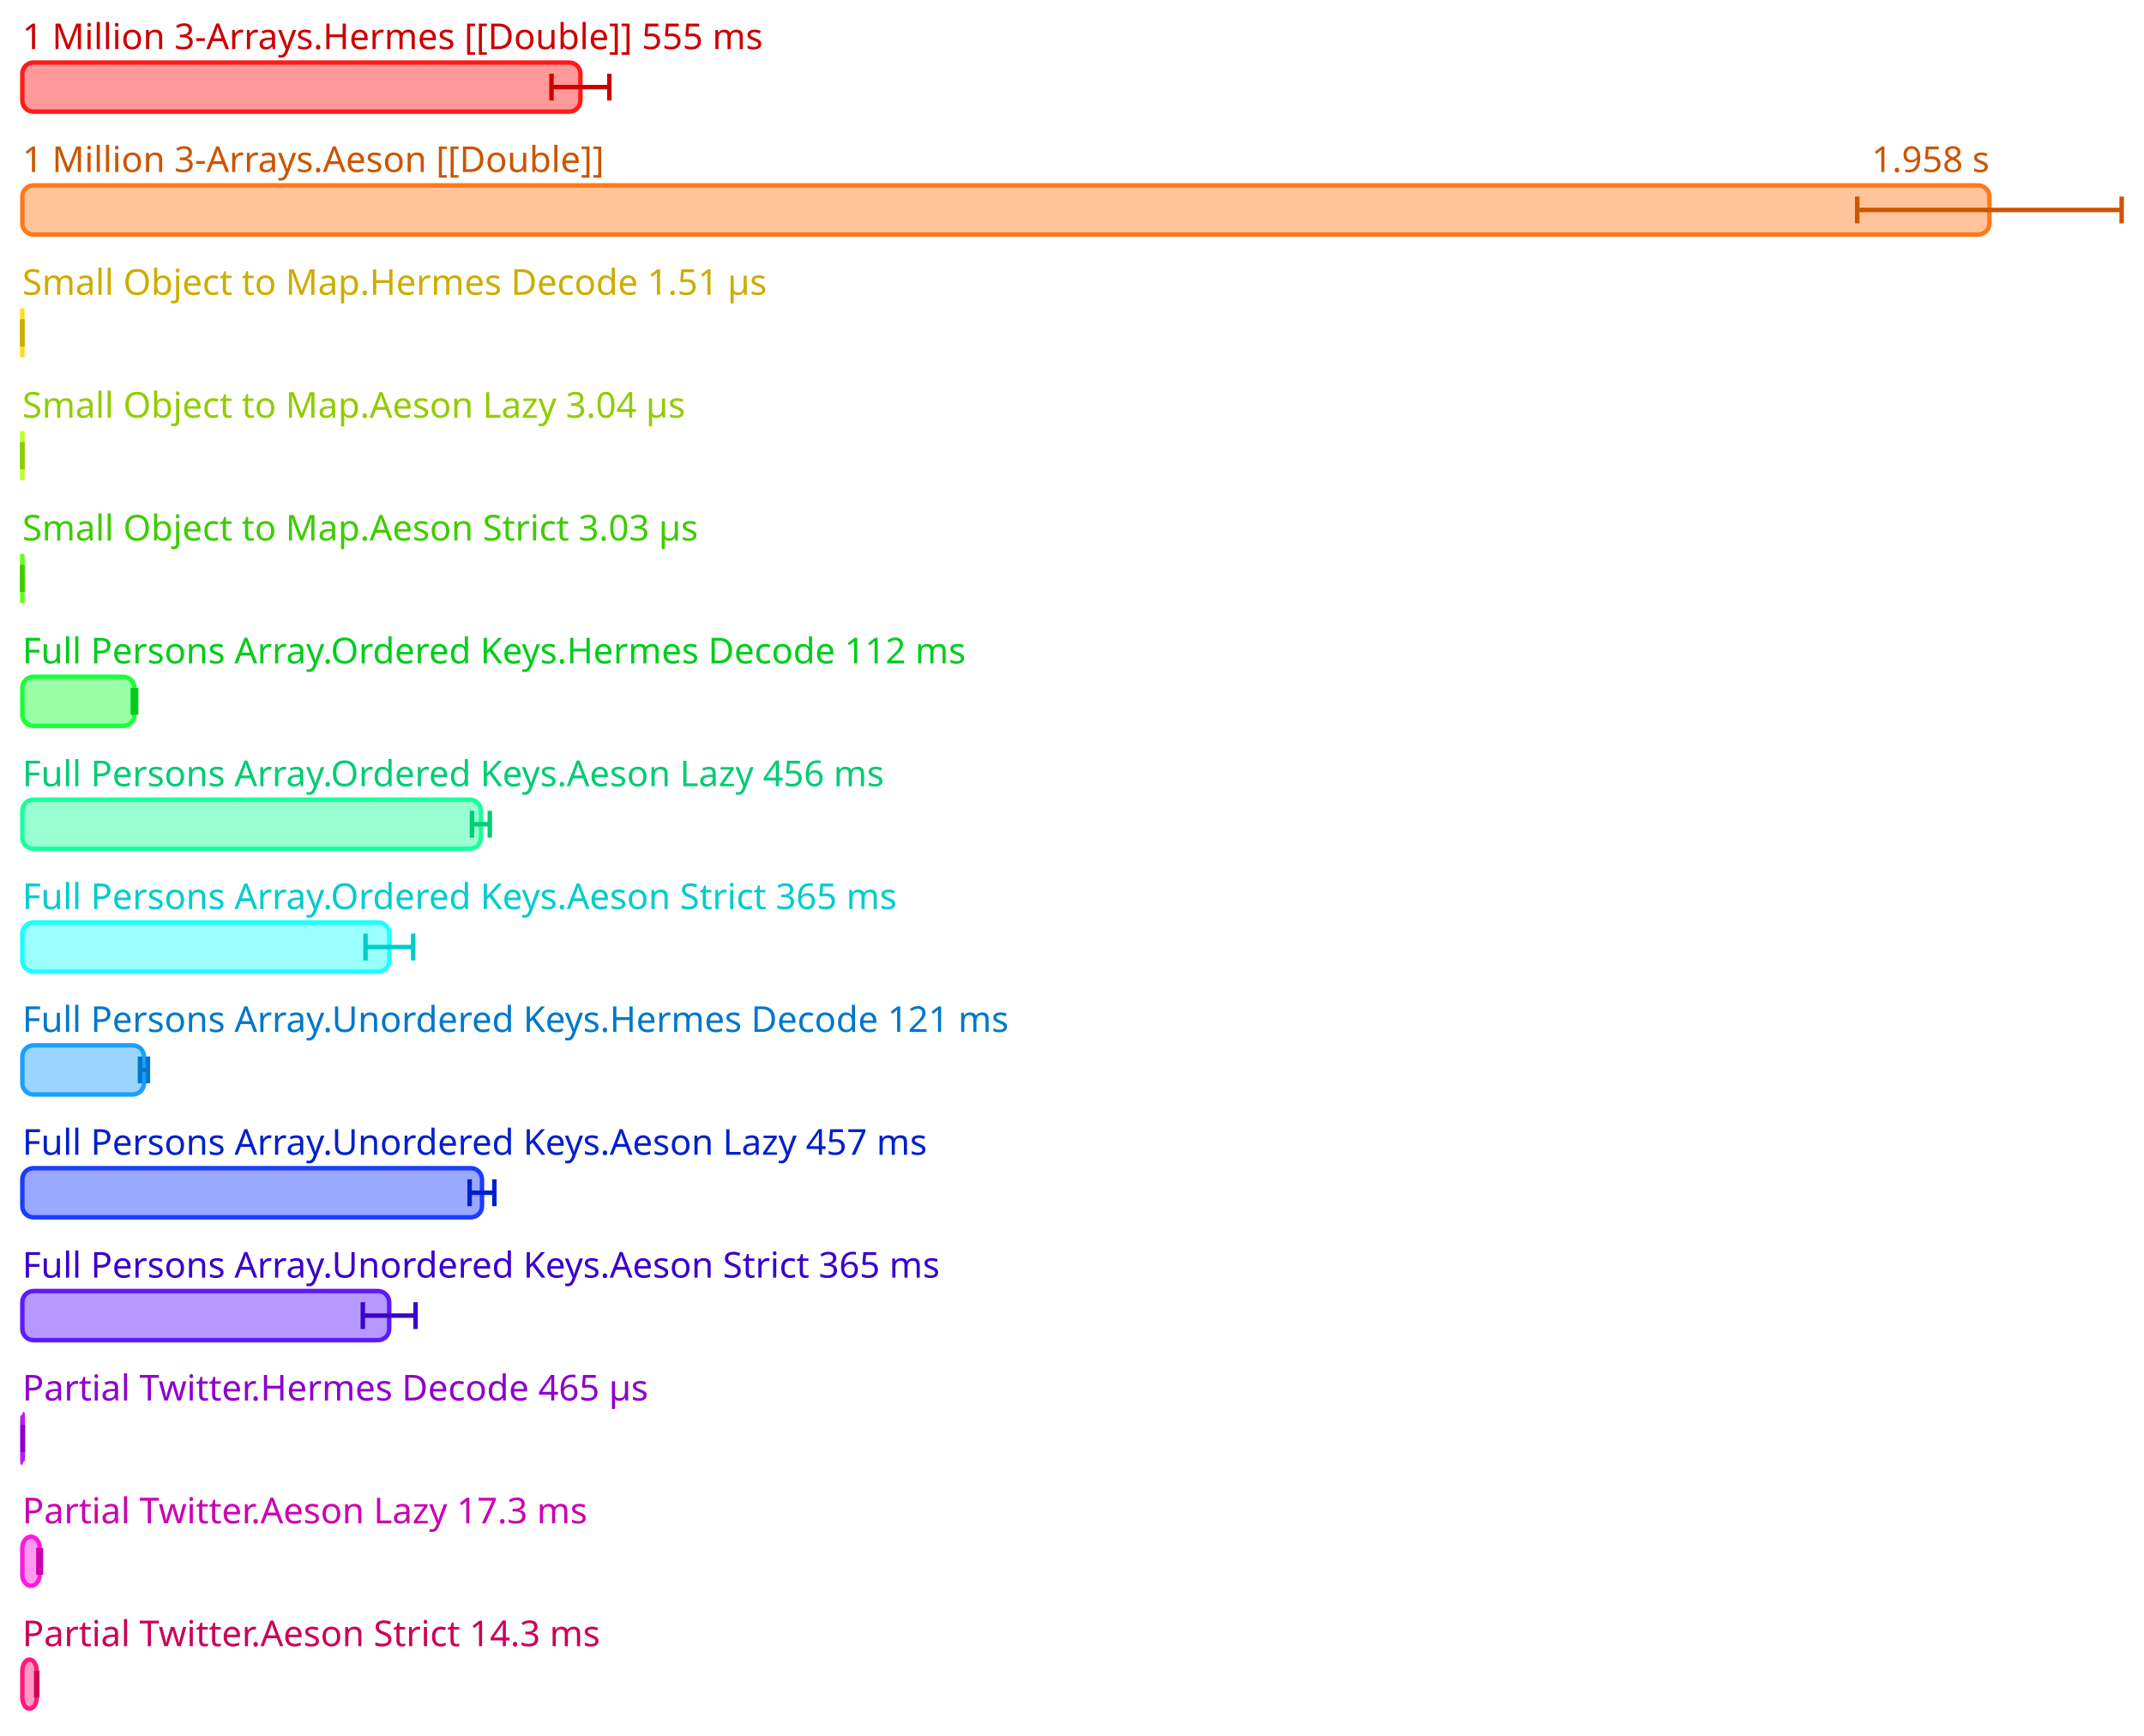
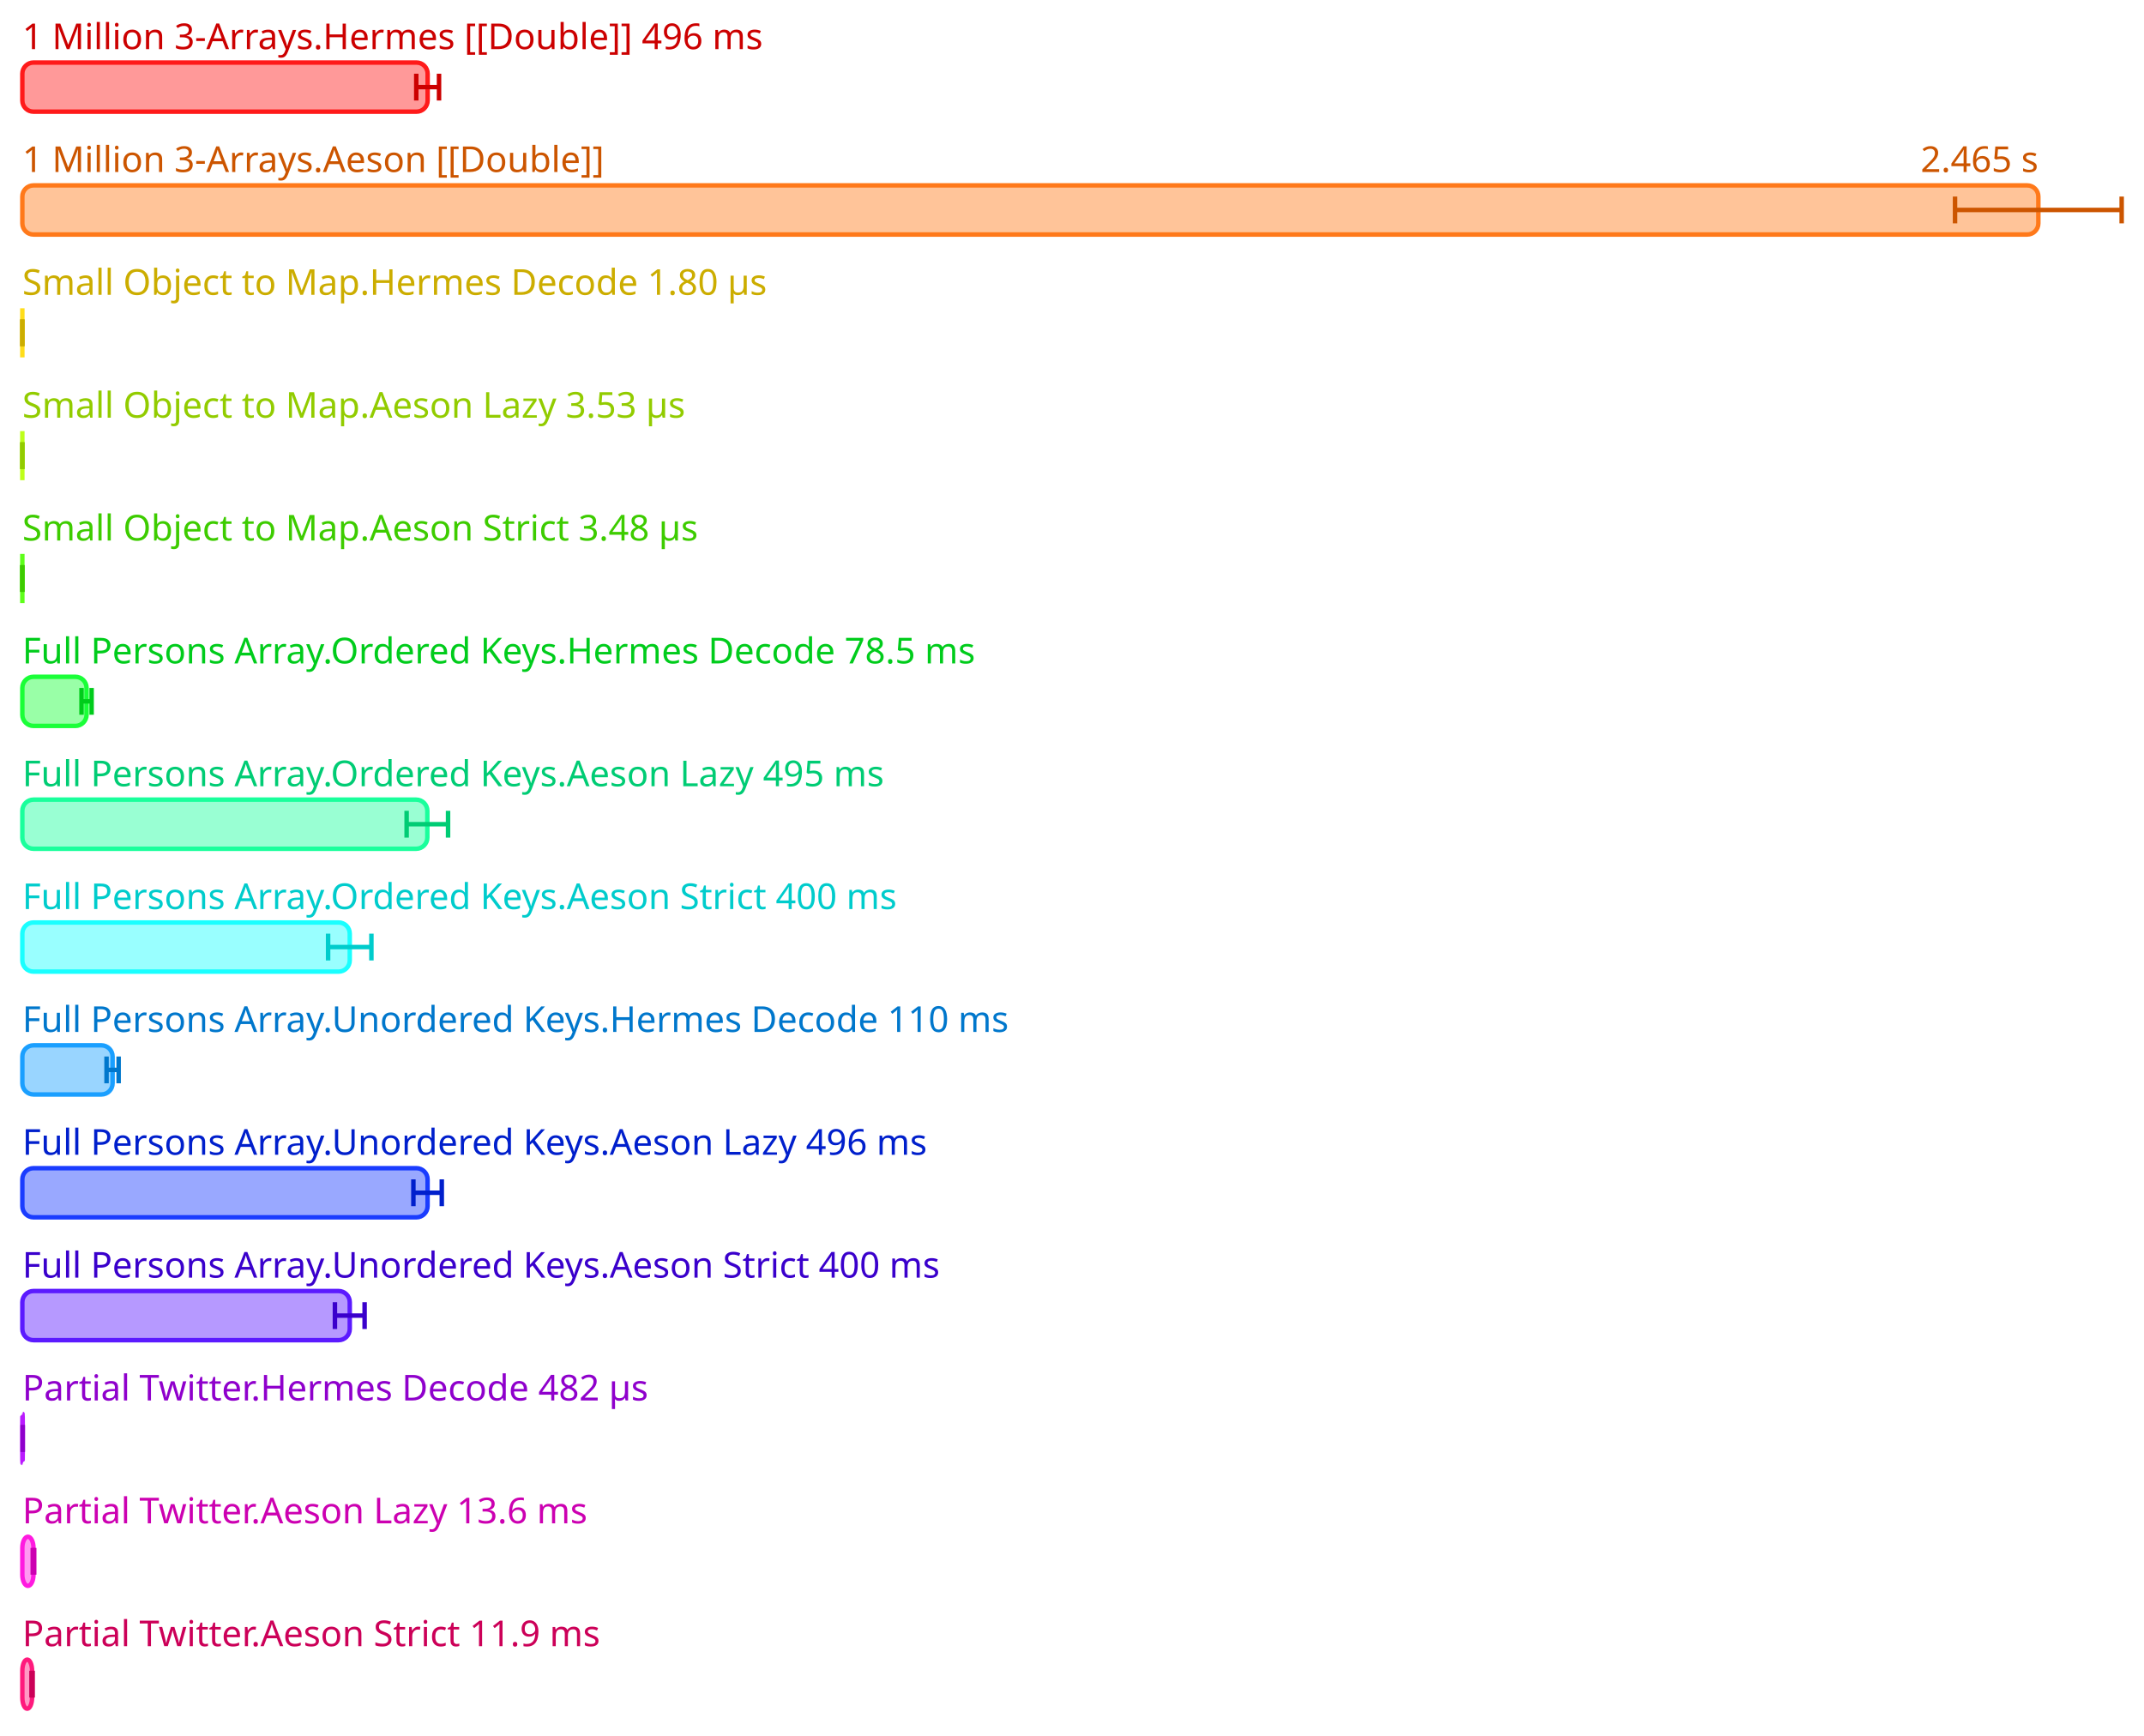
<svg xmlns="http://www.w3.org/2000/svg" height="777" width="960.0" font-size="16" font-family="sans-serif" stroke-width="2">
  <g transform="translate(10.0 0)">
-     <text fill="hsl(0, 100%, 40%)" y="22">1 Million 3-Arrays.Hermes [[Double]] 555  ms</text>
+     <text fill="hsl(0, 100%, 40%)" y="22">1 Million 3-Arrays.Hermes [[Double]] 496  ms</text>
    <g>
-       <rect y="28" rx="5" height="22" width="249.888" fill="hsl(0, 100%, 80%)" stroke="hsl(0, 100%, 55%)" />
+       <rect y="28" rx="5" height="22" width="181.48" fill="hsl(0, 100%, 80%)" stroke="hsl(0, 100%, 55%)" />
      <g stroke="hsl(0, 100%, 40%)">
-         <line x1="236.939" x2="262.836" y1="39" y2="39" />
-         <line x1="236.939" x2="236.939" y1="33" y2="45" />
-         <line x1="262.836" x2="262.836" y1="33" y2="45" />
+         <line x1="176.384" x2="186.576" y1="39" y2="39" />
+         <line x1="176.384" x2="176.384" y1="33" y2="45" />
+         <line x1="186.576" x2="186.576" y1="33" y2="45" />
      </g>
    </g>
    <g fill="hsl(25, 100%, 40%)">
      <text y="77">1 Million 3-Arrays.Aeson [[Double]]</text>
-       <text y="77" x="880.799" text-anchor="end">1.958 s</text>
+       <text y="77" x="902.695" text-anchor="end">2.465 s</text>
    </g>
    <g>
-       <rect y="83" rx="5" height="22" width="880.799" fill="hsl(25, 100%, 80%)" stroke="hsl(25, 100%, 55%)" />
+       <rect y="83" rx="5" height="22" width="902.695" fill="hsl(25, 100%, 80%)" stroke="hsl(25, 100%, 55%)" />
      <g stroke="hsl(25, 100%, 40%)">
-         <line x1="821.597" x2="940.0" y1="94" y2="94" />
-         <line x1="821.597" x2="821.597" y1="88" y2="100" />
+         <line x1="865.39" x2="940.0" y1="94" y2="94" />
+         <line x1="865.39" x2="865.39" y1="88" y2="100" />
        <line x1="940.0" x2="940.0" y1="88" y2="100" />
      </g>
    </g>
-     <text fill="hsl(51, 100%, 40%)" y="132">Small Object to Map.Hermes Decode 1.51 μs</text>
+     <text fill="hsl(51, 100%, 40%)" y="132">Small Object to Map.Hermes Decode 1.80 μs</text>
    <g>
      <rect y="138" rx="5" height="22" width="0.001" fill="hsl(51, 100%, 80%)" stroke="hsl(51, 100%, 55%)" />
      <g stroke="hsl(51, 100%, 40%)">
        <line x1="0.001" x2="0.001" y1="149" y2="149" />
        <line x1="0.001" x2="0.001" y1="143" y2="155" />
        <line x1="0.001" x2="0.001" y1="143" y2="155" />
      </g>
    </g>
-     <text fill="hsl(77, 100%, 40%)" y="187">Small Object to Map.Aeson Lazy 3.04 μs</text>
+     <text fill="hsl(77, 100%, 40%)" y="187">Small Object to Map.Aeson Lazy 3.53 μs</text>
    <g>
      <rect y="193" rx="5" height="22" width="0.001" fill="hsl(77, 100%, 80%)" stroke="hsl(77, 100%, 55%)" />
      <g stroke="hsl(77, 100%, 40%)">
        <line x1="0.001" x2="0.001" y1="204" y2="204" />
        <line x1="0.001" x2="0.001" y1="198" y2="210" />
        <line x1="0.001" x2="0.001" y1="198" y2="210" />
      </g>
    </g>
-     <text fill="hsl(102, 100%, 40%)" y="242">Small Object to Map.Aeson Strict 3.03 μs</text>
+     <text fill="hsl(102, 100%, 40%)" y="242">Small Object to Map.Aeson Strict 3.48 μs</text>
    <g>
      <rect y="248" rx="5" height="22" width="0.001" fill="hsl(102, 100%, 80%)" stroke="hsl(102, 100%, 55%)" />
      <g stroke="hsl(102, 100%, 40%)">
        <line x1="0.001" x2="0.001" y1="259" y2="259" />
        <line x1="0.001" x2="0.001" y1="253" y2="265" />
        <line x1="0.001" x2="0.001" y1="253" y2="265" />
      </g>
    </g>
-     <text fill="hsl(128, 100%, 40%)" y="297">Full Persons Array.Ordered Keys.Hermes Decode 112  ms</text>
+     <text fill="hsl(128, 100%, 40%)" y="297">Full Persons Array.Ordered Keys.Hermes Decode 78.5 ms</text>
    <g>
-       <rect y="303" rx="5" height="22" width="50.217" fill="hsl(128, 100%, 80%)" stroke="hsl(128, 100%, 55%)" />
+       <rect y="303" rx="5" height="22" width="28.758" fill="hsl(128, 100%, 80%)" stroke="hsl(128, 100%, 55%)" />
      <g stroke="hsl(128, 100%, 40%)">
-         <line x1="49.487" x2="50.948" y1="314" y2="314" />
-         <line x1="49.487" x2="49.487" y1="308" y2="320" />
-         <line x1="50.948" x2="50.948" y1="308" y2="320" />
+         <line x1="26.498" x2="31.019" y1="314" y2="314" />
+         <line x1="26.498" x2="26.498" y1="308" y2="320" />
+         <line x1="31.019" x2="31.019" y1="308" y2="320" />
      </g>
    </g>
-     <text fill="hsl(154, 100%, 40%)" y="352">Full Persons Array.Ordered Keys.Aeson Lazy 456  ms</text>
+     <text fill="hsl(154, 100%, 40%)" y="352">Full Persons Array.Ordered Keys.Aeson Lazy 495  ms</text>
    <g>
-       <rect y="358" rx="5" height="22" width="205.329" fill="hsl(154, 100%, 80%)" stroke="hsl(154, 100%, 55%)" />
+       <rect y="358" rx="5" height="22" width="181.344" fill="hsl(154, 100%, 80%)" stroke="hsl(154, 100%, 55%)" />
      <g stroke="hsl(154, 100%, 40%)">
-         <line x1="201.349" x2="209.309" y1="369" y2="369" />
-         <line x1="201.349" x2="201.349" y1="363" y2="375" />
-         <line x1="209.309" x2="209.309" y1="363" y2="375" />
+         <line x1="172.068" x2="190.621" y1="369" y2="369" />
+         <line x1="172.068" x2="172.068" y1="363" y2="375" />
+         <line x1="190.621" x2="190.621" y1="363" y2="375" />
      </g>
    </g>
-     <text fill="hsl(180, 100%, 40%)" y="407">Full Persons Array.Ordered Keys.Aeson Strict 365  ms</text>
+     <text fill="hsl(180, 100%, 40%)" y="407">Full Persons Array.Ordered Keys.Aeson Strict 400  ms</text>
    <g>
-       <rect y="413" rx="5" height="22" width="164.327" fill="hsl(180, 100%, 80%)" stroke="hsl(180, 100%, 55%)" />
+       <rect y="413" rx="5" height="22" width="146.604" fill="hsl(180, 100%, 80%)" stroke="hsl(180, 100%, 55%)" />
      <g stroke="hsl(180, 100%, 40%)">
-         <line x1="153.657" x2="174.997" y1="424" y2="424" />
-         <line x1="153.657" x2="153.657" y1="418" y2="430" />
-         <line x1="174.997" x2="174.997" y1="418" y2="430" />
+         <line x1="136.911" x2="156.297" y1="424" y2="424" />
+         <line x1="136.911" x2="136.911" y1="418" y2="430" />
+         <line x1="156.297" x2="156.297" y1="418" y2="430" />
      </g>
    </g>
-     <text fill="hsl(205, 100%, 40%)" y="462">Full Persons Array.Unordered Keys.Hermes Decode 121  ms</text>
+     <text fill="hsl(205, 100%, 40%)" y="462">Full Persons Array.Unordered Keys.Hermes Decode 110  ms</text>
    <g>
-       <rect y="468" rx="5" height="22" width="54.462" fill="hsl(205, 100%, 80%)" stroke="hsl(205, 100%, 55%)" />
+       <rect y="468" rx="5" height="22" width="40.412" fill="hsl(205, 100%, 80%)" stroke="hsl(205, 100%, 55%)" />
      <g stroke="hsl(205, 100%, 40%)">
-         <line x1="52.685" x2="56.238" y1="479" y2="479" />
-         <line x1="52.685" x2="52.685" y1="473" y2="485" />
-         <line x1="56.238" x2="56.238" y1="473" y2="485" />
+         <line x1="37.703" x2="43.12" y1="479" y2="479" />
+         <line x1="37.703" x2="37.703" y1="473" y2="485" />
+         <line x1="43.12" x2="43.12" y1="473" y2="485" />
      </g>
    </g>
-     <text fill="hsl(231, 100%, 40%)" y="517">Full Persons Array.Unordered Keys.Aeson Lazy 457  ms</text>
+     <text fill="hsl(231, 100%, 40%)" y="517">Full Persons Array.Unordered Keys.Aeson Lazy 496  ms</text>
    <g>
-       <rect y="523" rx="5" height="22" width="205.822" fill="hsl(231, 100%, 80%)" stroke="hsl(231, 100%, 55%)" />
+       <rect y="523" rx="5" height="22" width="181.456" fill="hsl(231, 100%, 80%)" stroke="hsl(231, 100%, 55%)" />
      <g stroke="hsl(231, 100%, 40%)">
-         <line x1="200.288" x2="211.355" y1="534" y2="534" />
-         <line x1="200.288" x2="200.288" y1="528" y2="540" />
-         <line x1="211.355" x2="211.355" y1="528" y2="540" />
+         <line x1="175.1" x2="187.813" y1="534" y2="534" />
+         <line x1="175.1" x2="175.1" y1="528" y2="540" />
+         <line x1="187.813" x2="187.813" y1="528" y2="540" />
      </g>
    </g>
-     <text fill="hsl(257, 100%, 40%)" y="572">Full Persons Array.Unordered Keys.Aeson Strict 365  ms</text>
+     <text fill="hsl(257, 100%, 40%)" y="572">Full Persons Array.Unordered Keys.Aeson Strict 400  ms</text>
    <g>
-       <rect y="578" rx="5" height="22" width="164.264" fill="hsl(257, 100%, 80%)" stroke="hsl(257, 100%, 55%)" />
+       <rect y="578" rx="5" height="22" width="146.61" fill="hsl(257, 100%, 80%)" stroke="hsl(257, 100%, 55%)" />
      <g stroke="hsl(257, 100%, 40%)">
-         <line x1="152.457" x2="176.07" y1="589" y2="589" />
-         <line x1="152.457" x2="152.457" y1="583" y2="595" />
-         <line x1="176.07" x2="176.07" y1="583" y2="595" />
+         <line x1="139.964" x2="153.257" y1="589" y2="589" />
+         <line x1="139.964" x2="139.964" y1="583" y2="595" />
+         <line x1="153.257" x2="153.257" y1="583" y2="595" />
      </g>
    </g>
-     <text fill="hsl(282, 100%, 40%)" y="627">Partial Twitter.Hermes Decode 465  μs</text>
+     <text fill="hsl(282, 100%, 40%)" y="627">Partial Twitter.Hermes Decode 482  μs</text>
    <g>
-       <rect y="633" rx="5" height="22" width="0.209" fill="hsl(282, 100%, 80%)" stroke="hsl(282, 100%, 55%)" />
+       <rect y="633" rx="5" height="22" width="0.177" fill="hsl(282, 100%, 80%)" stroke="hsl(282, 100%, 55%)" />
      <g stroke="hsl(282, 100%, 40%)">
-         <line x1="0.2" x2="0.219" y1="644" y2="644" />
-         <line x1="0.2" x2="0.2" y1="638" y2="650" />
-         <line x1="0.219" x2="0.219" y1="638" y2="650" />
+         <line x1="0.163" x2="0.19" y1="644" y2="644" />
+         <line x1="0.163" x2="0.163" y1="638" y2="650" />
+         <line x1="0.19" x2="0.19" y1="638" y2="650" />
      </g>
    </g>
-     <text fill="hsl(308, 100%, 40%)" y="682">Partial Twitter.Aeson Lazy 17.3 ms</text>
+     <text fill="hsl(308, 100%, 40%)" y="682">Partial Twitter.Aeson Lazy 13.6 ms</text>
    <g>
-       <rect y="688" rx="5" height="22" width="7.767" fill="hsl(308, 100%, 80%)" stroke="hsl(308, 100%, 55%)" />
+       <rect y="688" rx="5" height="22" width="4.988" fill="hsl(308, 100%, 80%)" stroke="hsl(308, 100%, 55%)" />
      <g stroke="hsl(308, 100%, 40%)">
-         <line x1="7.19" x2="8.344" y1="699" y2="699" />
-         <line x1="7.19" x2="7.19" y1="693" y2="705" />
-         <line x1="8.344" x2="8.344" y1="693" y2="705" />
+         <line x1="4.657" x2="5.319" y1="699" y2="699" />
+         <line x1="4.657" x2="4.657" y1="693" y2="705" />
+         <line x1="5.319" x2="5.319" y1="693" y2="705" />
      </g>
    </g>
-     <text fill="hsl(334, 100%, 40%)" y="737">Partial Twitter.Aeson Strict 14.3 ms</text>
+     <text fill="hsl(334, 100%, 40%)" y="737">Partial Twitter.Aeson Strict 11.9 ms</text>
    <g>
-       <rect y="743" rx="5" height="22" width="6.444" fill="hsl(334, 100%, 80%)" stroke="hsl(334, 100%, 55%)" />
+       <rect y="743" rx="5" height="22" width="4.361" fill="hsl(334, 100%, 80%)" stroke="hsl(334, 100%, 55%)" />
      <g stroke="hsl(334, 100%, 40%)">
-         <line x1="6.197" x2="6.692" y1="754" y2="754" />
-         <line x1="6.197" x2="6.197" y1="748" y2="760" />
-         <line x1="6.692" x2="6.692" y1="748" y2="760" />
+         <line x1="4.096" x2="4.626" y1="754" y2="754" />
+         <line x1="4.096" x2="4.096" y1="748" y2="760" />
+         <line x1="4.626" x2="4.626" y1="748" y2="760" />
      </g>
    </g>
  </g>
</svg>
